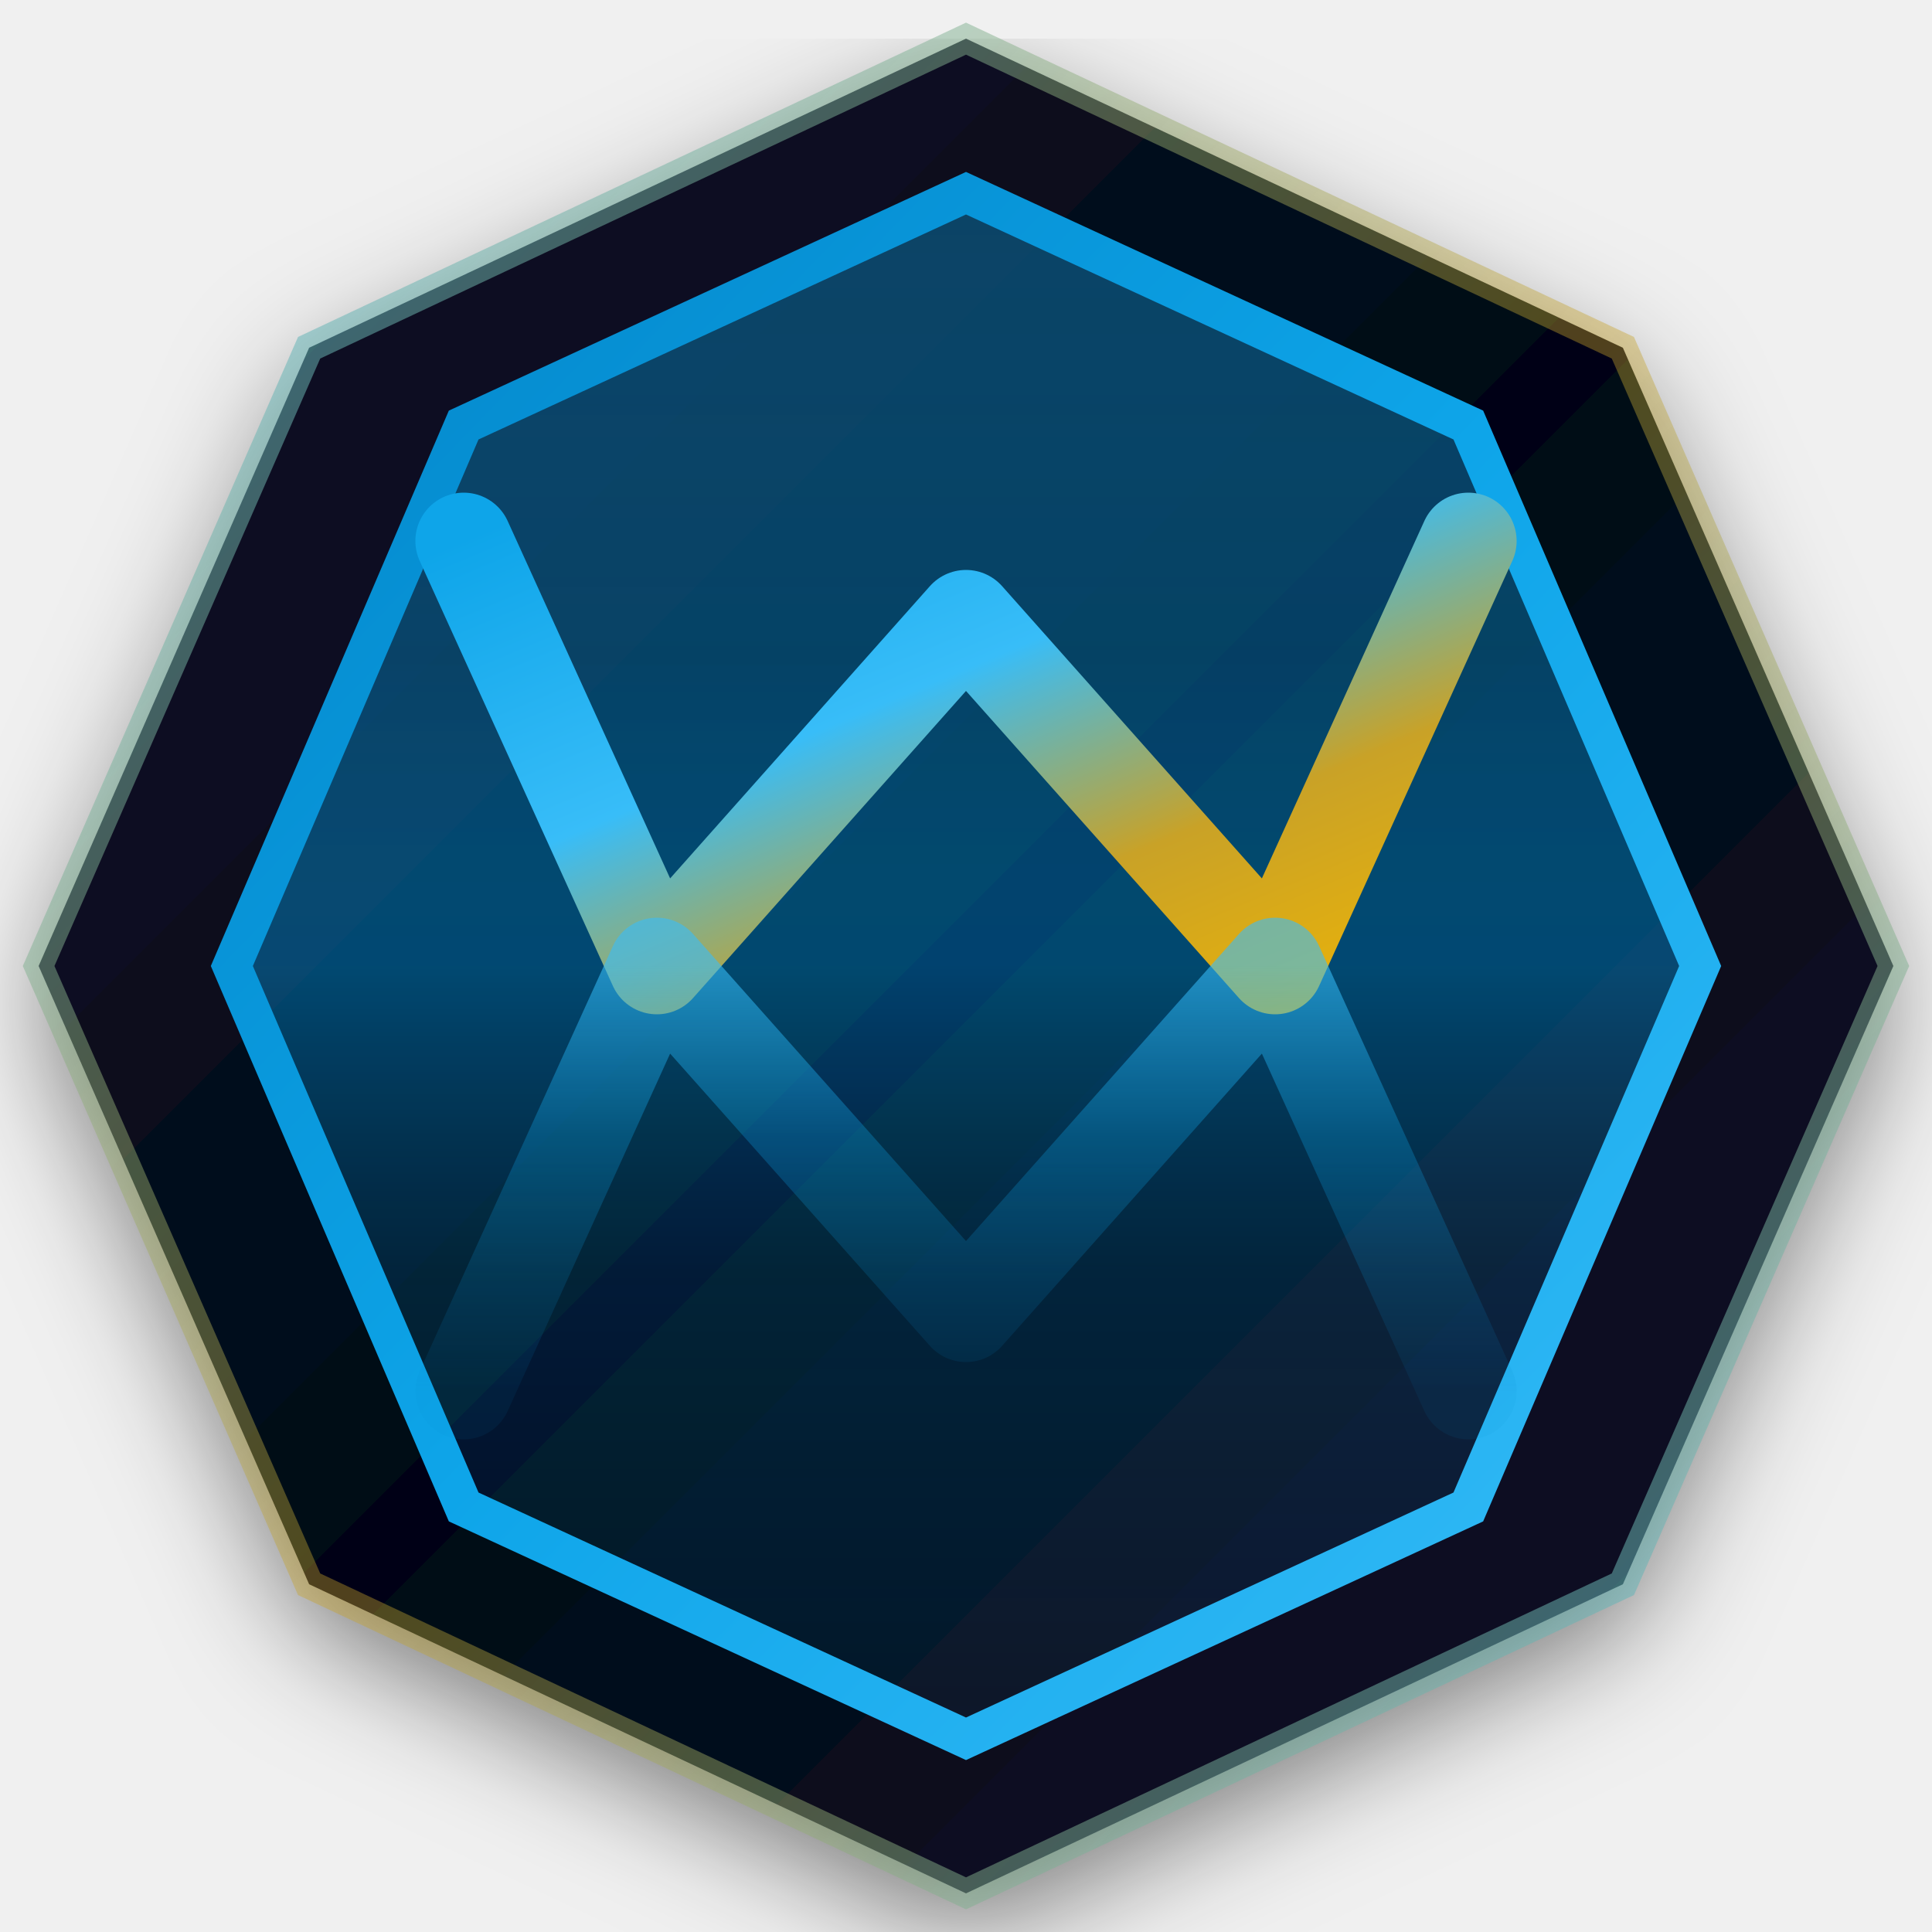
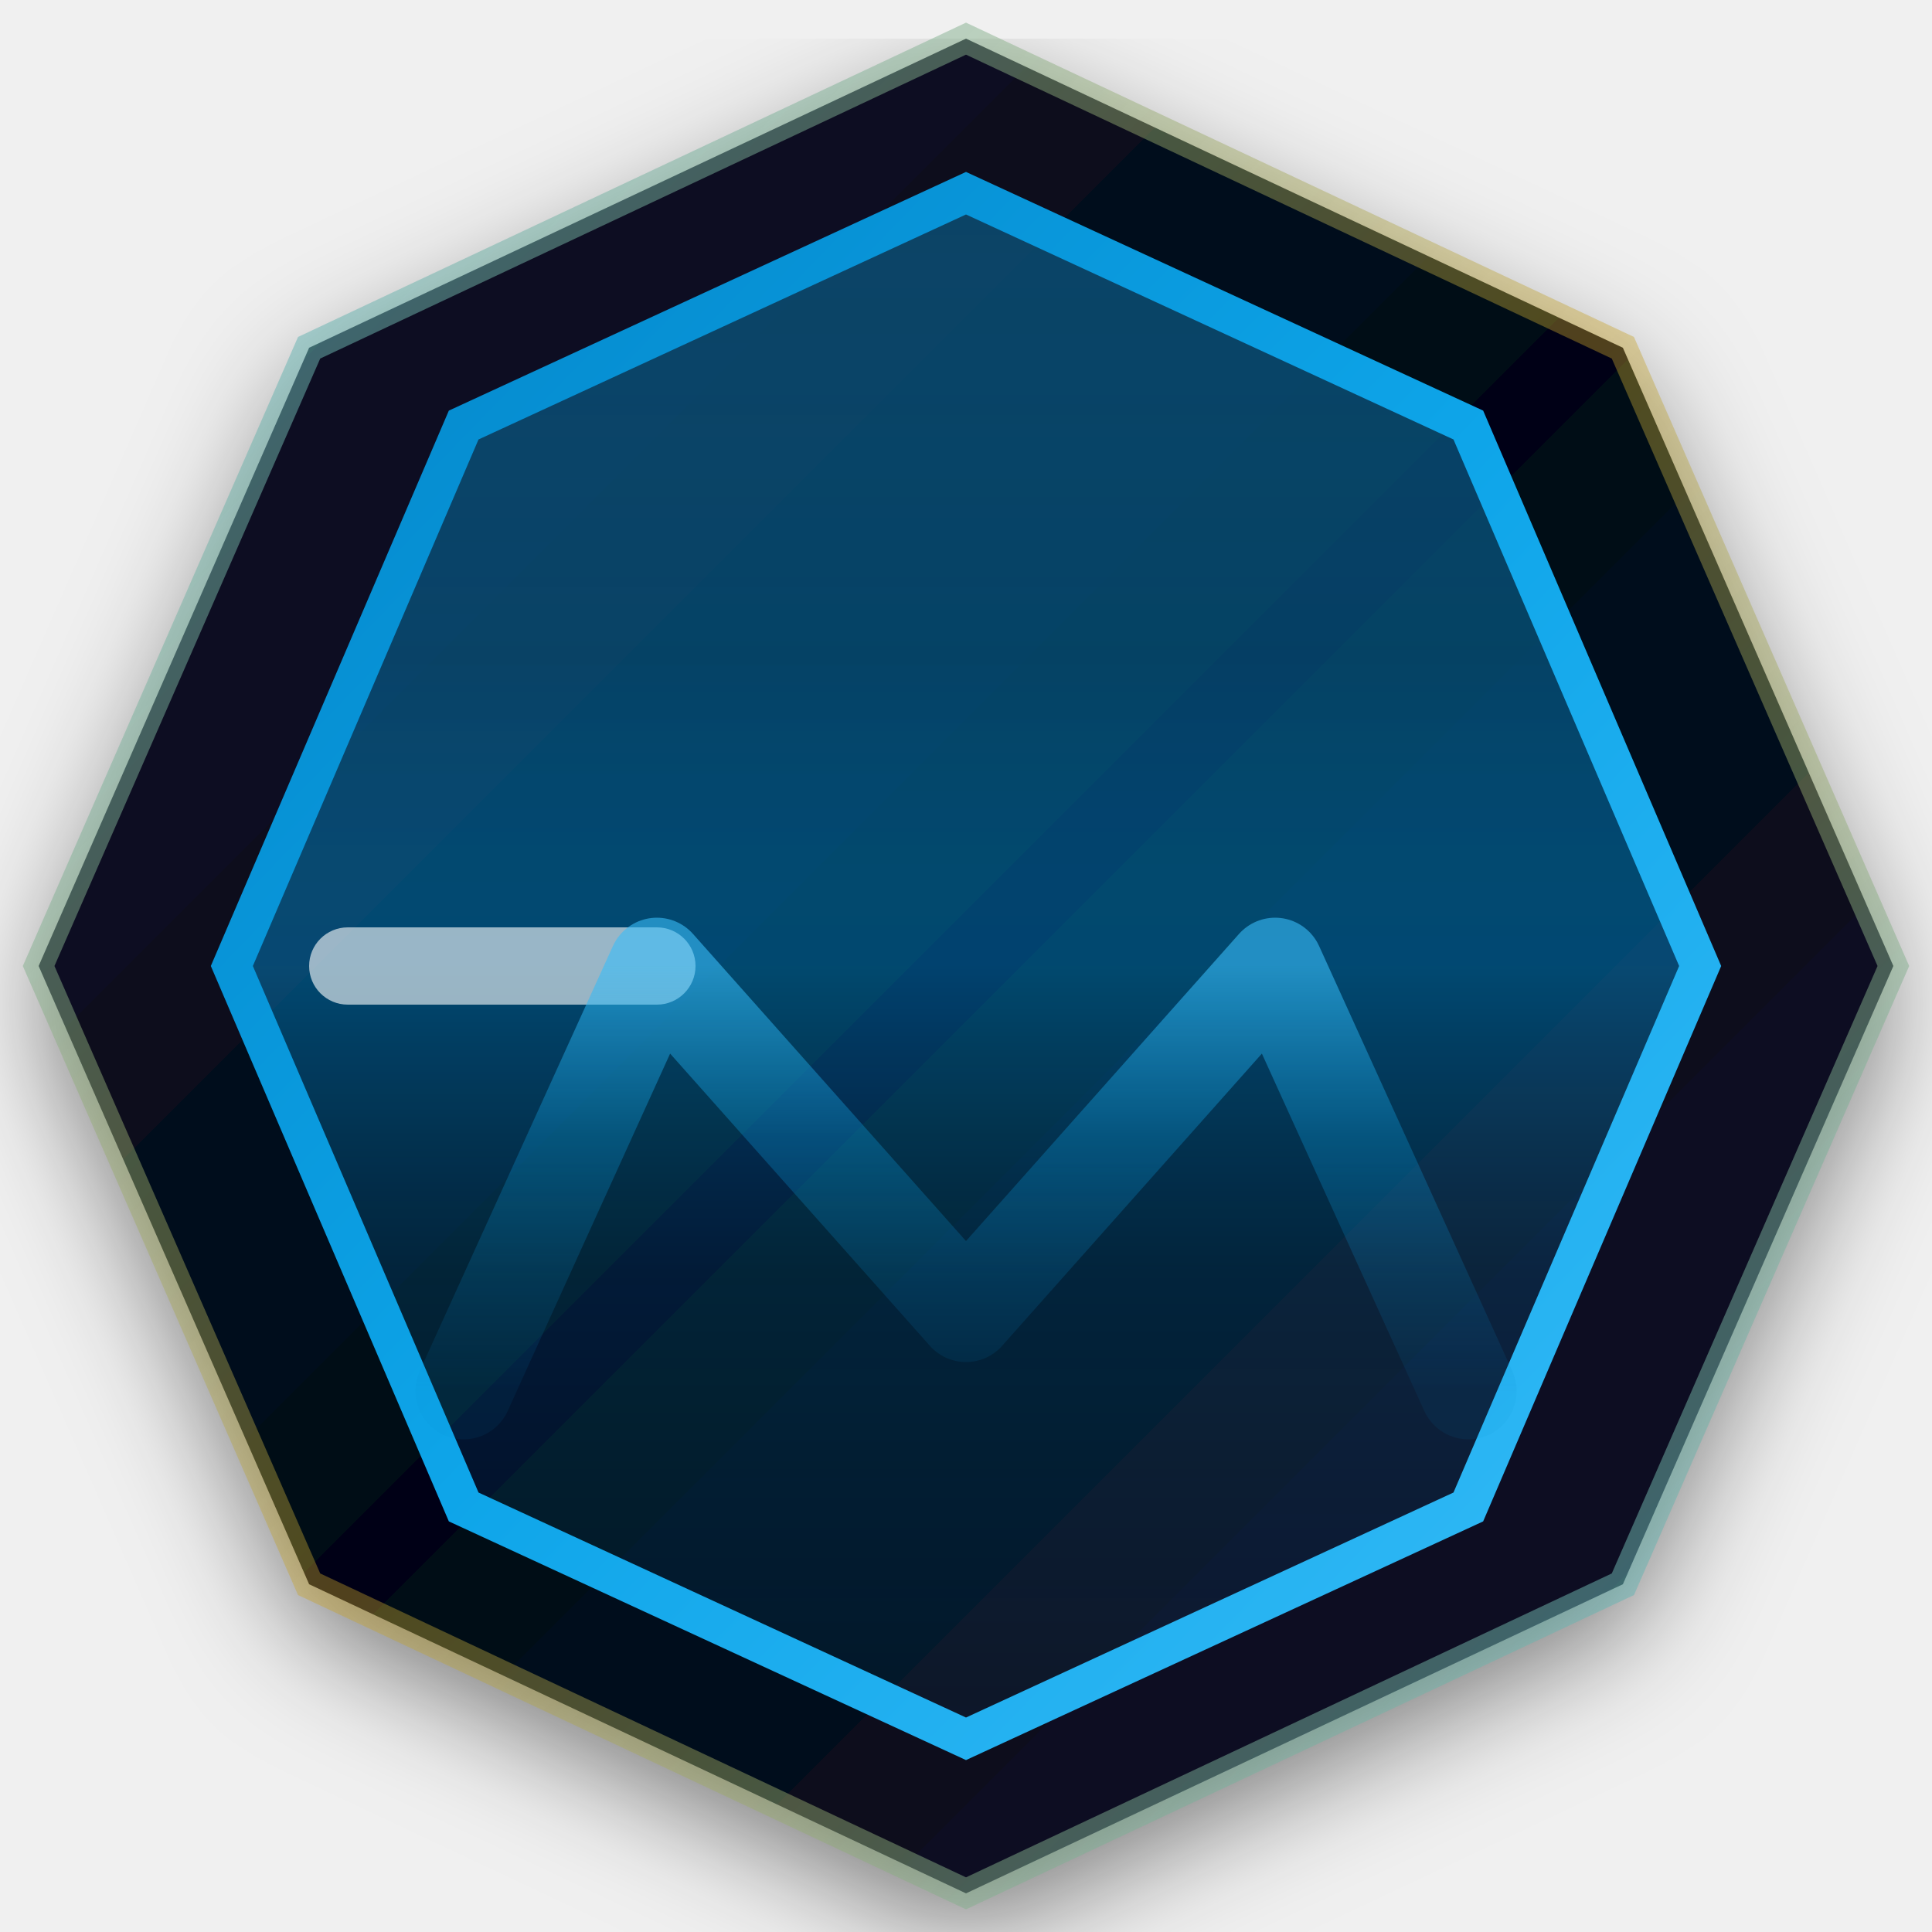
<svg xmlns="http://www.w3.org/2000/svg" width="100" height="100" viewBox="0 0 100 100">
  <defs>
    <linearGradient id="primaryGrad" x1="0%" y1="0%" x2="100%" y2="100%">
      <stop offset="0%" stop-color="#0ea5e9" />
      <stop offset="40%" stop-color="#38bdf8" />
      <stop offset="70%" stop-color="#c9a227" />
      <stop offset="100%" stop-color="#eab308" />
    </linearGradient>
    <linearGradient id="blueGrad" x1="0%" y1="0%" x2="100%" y2="100%">
      <stop offset="0%" stop-color="#0284c7" />
      <stop offset="50%" stop-color="#0ea5e9" />
      <stop offset="100%" stop-color="#38bdf8" />
    </linearGradient>
    <linearGradient id="goldGrad" x1="0%" y1="0%" x2="100%" y2="100%">
      <stop offset="0%" stop-color="#a16207" />
      <stop offset="50%" stop-color="#c9a227" />
      <stop offset="100%" stop-color="#eab308" />
    </linearGradient>
    <linearGradient id="mirrorSurface" x1="0%" y1="0%" x2="0%" y2="100%">
      <stop offset="0%" stop-color="#0c4a6e" stop-opacity="0.9" />
      <stop offset="30%" stop-color="#075985" stop-opacity="0.7" />
      <stop offset="50%" stop-color="#0284c7" stop-opacity="0.5" />
      <stop offset="70%" stop-color="#075985" stop-opacity="0.3" />
      <stop offset="100%" stop-color="#0c4a6e" stop-opacity="0.15" />
    </linearGradient>
    <linearGradient id="mirrorShimmer" x1="0%" y1="0%" x2="100%" y2="0%">
      <stop offset="0%" stop-color="#0ea5e9" stop-opacity="0.2" />
      <stop offset="30%" stop-color="#7dd3fc" stop-opacity="0.8" />
      <stop offset="50%" stop-color="#ffffff" stop-opacity="1" />
      <stop offset="70%" stop-color="#eab308" stop-opacity="0.8" />
      <stop offset="100%" stop-color="#c9a227" stop-opacity="0.2" />
    </linearGradient>
    <linearGradient id="reflectionGrad" x1="0%" y1="0%" x2="0%" y2="100%">
      <stop offset="0%" stop-color="#38bdf8" stop-opacity="0.6" />
      <stop offset="40%" stop-color="#0ea5e9" stop-opacity="0.3" />
      <stop offset="100%" stop-color="#0284c7" stop-opacity="0.08" />
    </linearGradient>
    <linearGradient id="frameGrad" x1="0%" y1="0%" x2="100%" y2="100%">
      <stop offset="0%" stop-color="#0f172a" />
      <stop offset="50%" stop-color="#020617" />
      <stop offset="100%" stop-color="#0f172a" />
    </linearGradient>
-     <linearGradient id="frameHighlight" x1="0%" y1="0%" x2="100%" y2="100%">
+     <linearGradient id="frameHighlight" x1="0%" y1="0%" x2="100%" y2="100%" gradientUnits="userSpaceOnUse">
      <stop offset="0%" stop-color="#38bdf8" stop-opacity="0.6" />
      <stop offset="50%" stop-color="#c9a227" stop-opacity="0.4" />
      <stop offset="100%" stop-color="#38bdf8" stop-opacity="0.6" />
    </linearGradient>
    <filter id="frameShadow" x="-20%" y="-20%" width="140%" height="140%">
      <feDropShadow dx="0" dy="2" stdDeviation="3" flood-color="#000" flood-opacity="0.5" />
    </filter>
+     <clipPath id="shimmerClip">
+       <rect x="16" y="48" width="68" height="4" />
+     </clipPath>
  </defs>
+   <style>
+     /* W draw-on animation */
+     @keyframes drawW {
+       0% { stroke-dashoffset: 160; }
+       100% { stroke-dashoffset: 0; }
+     }
+ 
+     /* Reflected W pulse opacity */
+     @keyframes reflectionPulse {
+       0% { opacity: 0.3; }
+       50% { opacity: 0.6; }
+       100% { opacity: 0.3; }
+     }
+ 
+     /* Corner accent pulse */
+     @keyframes cornerPulse {
+       0% { opacity: 0.5; }
+       50% { opacity: 1; }
+       100% { opacity: 0.5; }
+     }
+ 
+     /* Shimmer sweep left-to-right */
+     @keyframes shimmerSweep {
+       0% { transform: translateX(-80px); }
+       100% { transform: translateX(80px); }
+     }
+ 
+     /* Frame highlight gradient rotation via opacity cycling */
+     @keyframes frameGlow {
+       0% { opacity: 0.4; stroke-width: 1.5; }
+       50% { opacity: 0.9; stroke-width: 2; }
+       100% { opacity: 0.4; stroke-width: 1.5; }
+     }
+ 
+     .w-main {
+       stroke-dasharray: 160;
+       stroke-dashoffset: 160;
+       animation: drawW 2s ease-out forwards;
+     }
+ 
+     .w-reflection {
+       animation: reflectionPulse 4s ease-in-out infinite;
+     }
+ 
+     .corner-accent {
+       animation: cornerPulse 3s ease-in-out infinite;
+     }
+ 
+     .shimmer-bar {
+       animation: shimmerSweep 3s ease-in-out infinite;
+     }
+ 
+     .frame-highlight {
+       animation: frameGlow 5s ease-in-out infinite;
+     }
+   </style>
  <polygon points="50,2 84,18 98,50 84,82 50,98 16,82 2,50 16,18" fill="url(#frameGrad)" filter="url(#frameShadow)" />
-   <polygon points="50,2 84,18 98,50 84,82 50,98 16,82 2,50 16,18" fill="none" stroke="url(#frameHighlight)" stroke-width="1.5" />
+   <polygon class="frame-highlight" points="50,2 84,18 98,50 84,82 50,98 16,82 2,50 16,18" fill="none" stroke="url(#frameHighlight)" stroke-width="1.5" />
  <polygon points="50,10 76,22 88,50 76,78 50,90 24,78 12,50 24,22" fill="url(#mirrorSurface)" />
  <polygon points="50,10 76,22 88,50 76,78 50,90 24,78 12,50 24,22" fill="none" stroke="url(#blueGrad)" stroke-width="2" />
-   <path d="M24,28 L34,50 L50,32 L66,50 L76,28" fill="none" stroke="url(#primaryGrad)" stroke-width="5" stroke-linecap="round" stroke-linejoin="round" />
+   <path class="w-main" d="M24,28 L34,50 L50,32 L66,50 L76,28" fill="none" stroke="url(#primaryGrad)" stroke-width="5" stroke-linecap="round" stroke-linejoin="round" />
  <line x1="16" y1="50" x2="84" y2="50" stroke="url(#mirrorShimmer)" stroke-width="2.5" />
-   <path d="M24,72 L34,50 L50,68 L66,50 L76,72" fill="none" stroke="url(#reflectionGrad)" stroke-width="5" stroke-linecap="round" stroke-linejoin="round" />
-   <line x1="50" y1="2" x2="50" y2="10" stroke="url(#goldGrad)" stroke-width="2" />
-   <line x1="50" y1="90" x2="50" y2="98" stroke="url(#goldGrad)" stroke-width="2" />
-   <line x1="2" y1="50" x2="12" y2="50" stroke="url(#goldGrad)" stroke-width="2" />
-   <line x1="88" y1="50" x2="98" y2="50" stroke="url(#goldGrad)" stroke-width="2" />
+   <g clip-path="url(#shimmerClip)">
+     <rect class="shimmer-bar" x="16" y="48" width="20" height="4" rx="2" fill="white" opacity="0.6" />
+   </g>
+   <path class="w-reflection" d="M24,72 L34,50 L50,68 L66,50 L76,72" fill="none" stroke="url(#reflectionGrad)" stroke-width="5" stroke-linecap="round" stroke-linejoin="round" />
+   <line class="corner-accent" x1="50" y1="2" x2="50" y2="10" stroke="url(#goldGrad)" stroke-width="2" />
+   <line class="corner-accent" x1="50" y1="90" x2="50" y2="98" stroke="url(#goldGrad)" stroke-width="2" style="animation-delay: 0.75s" />
+   <line class="corner-accent" x1="2" y1="50" x2="12" y2="50" stroke="url(#goldGrad)" stroke-width="2" style="animation-delay: 1.5s" />
+   <line class="corner-accent" x1="88" y1="50" x2="98" y2="50" stroke="url(#goldGrad)" stroke-width="2" style="animation-delay: 2.25s" />
</svg>
